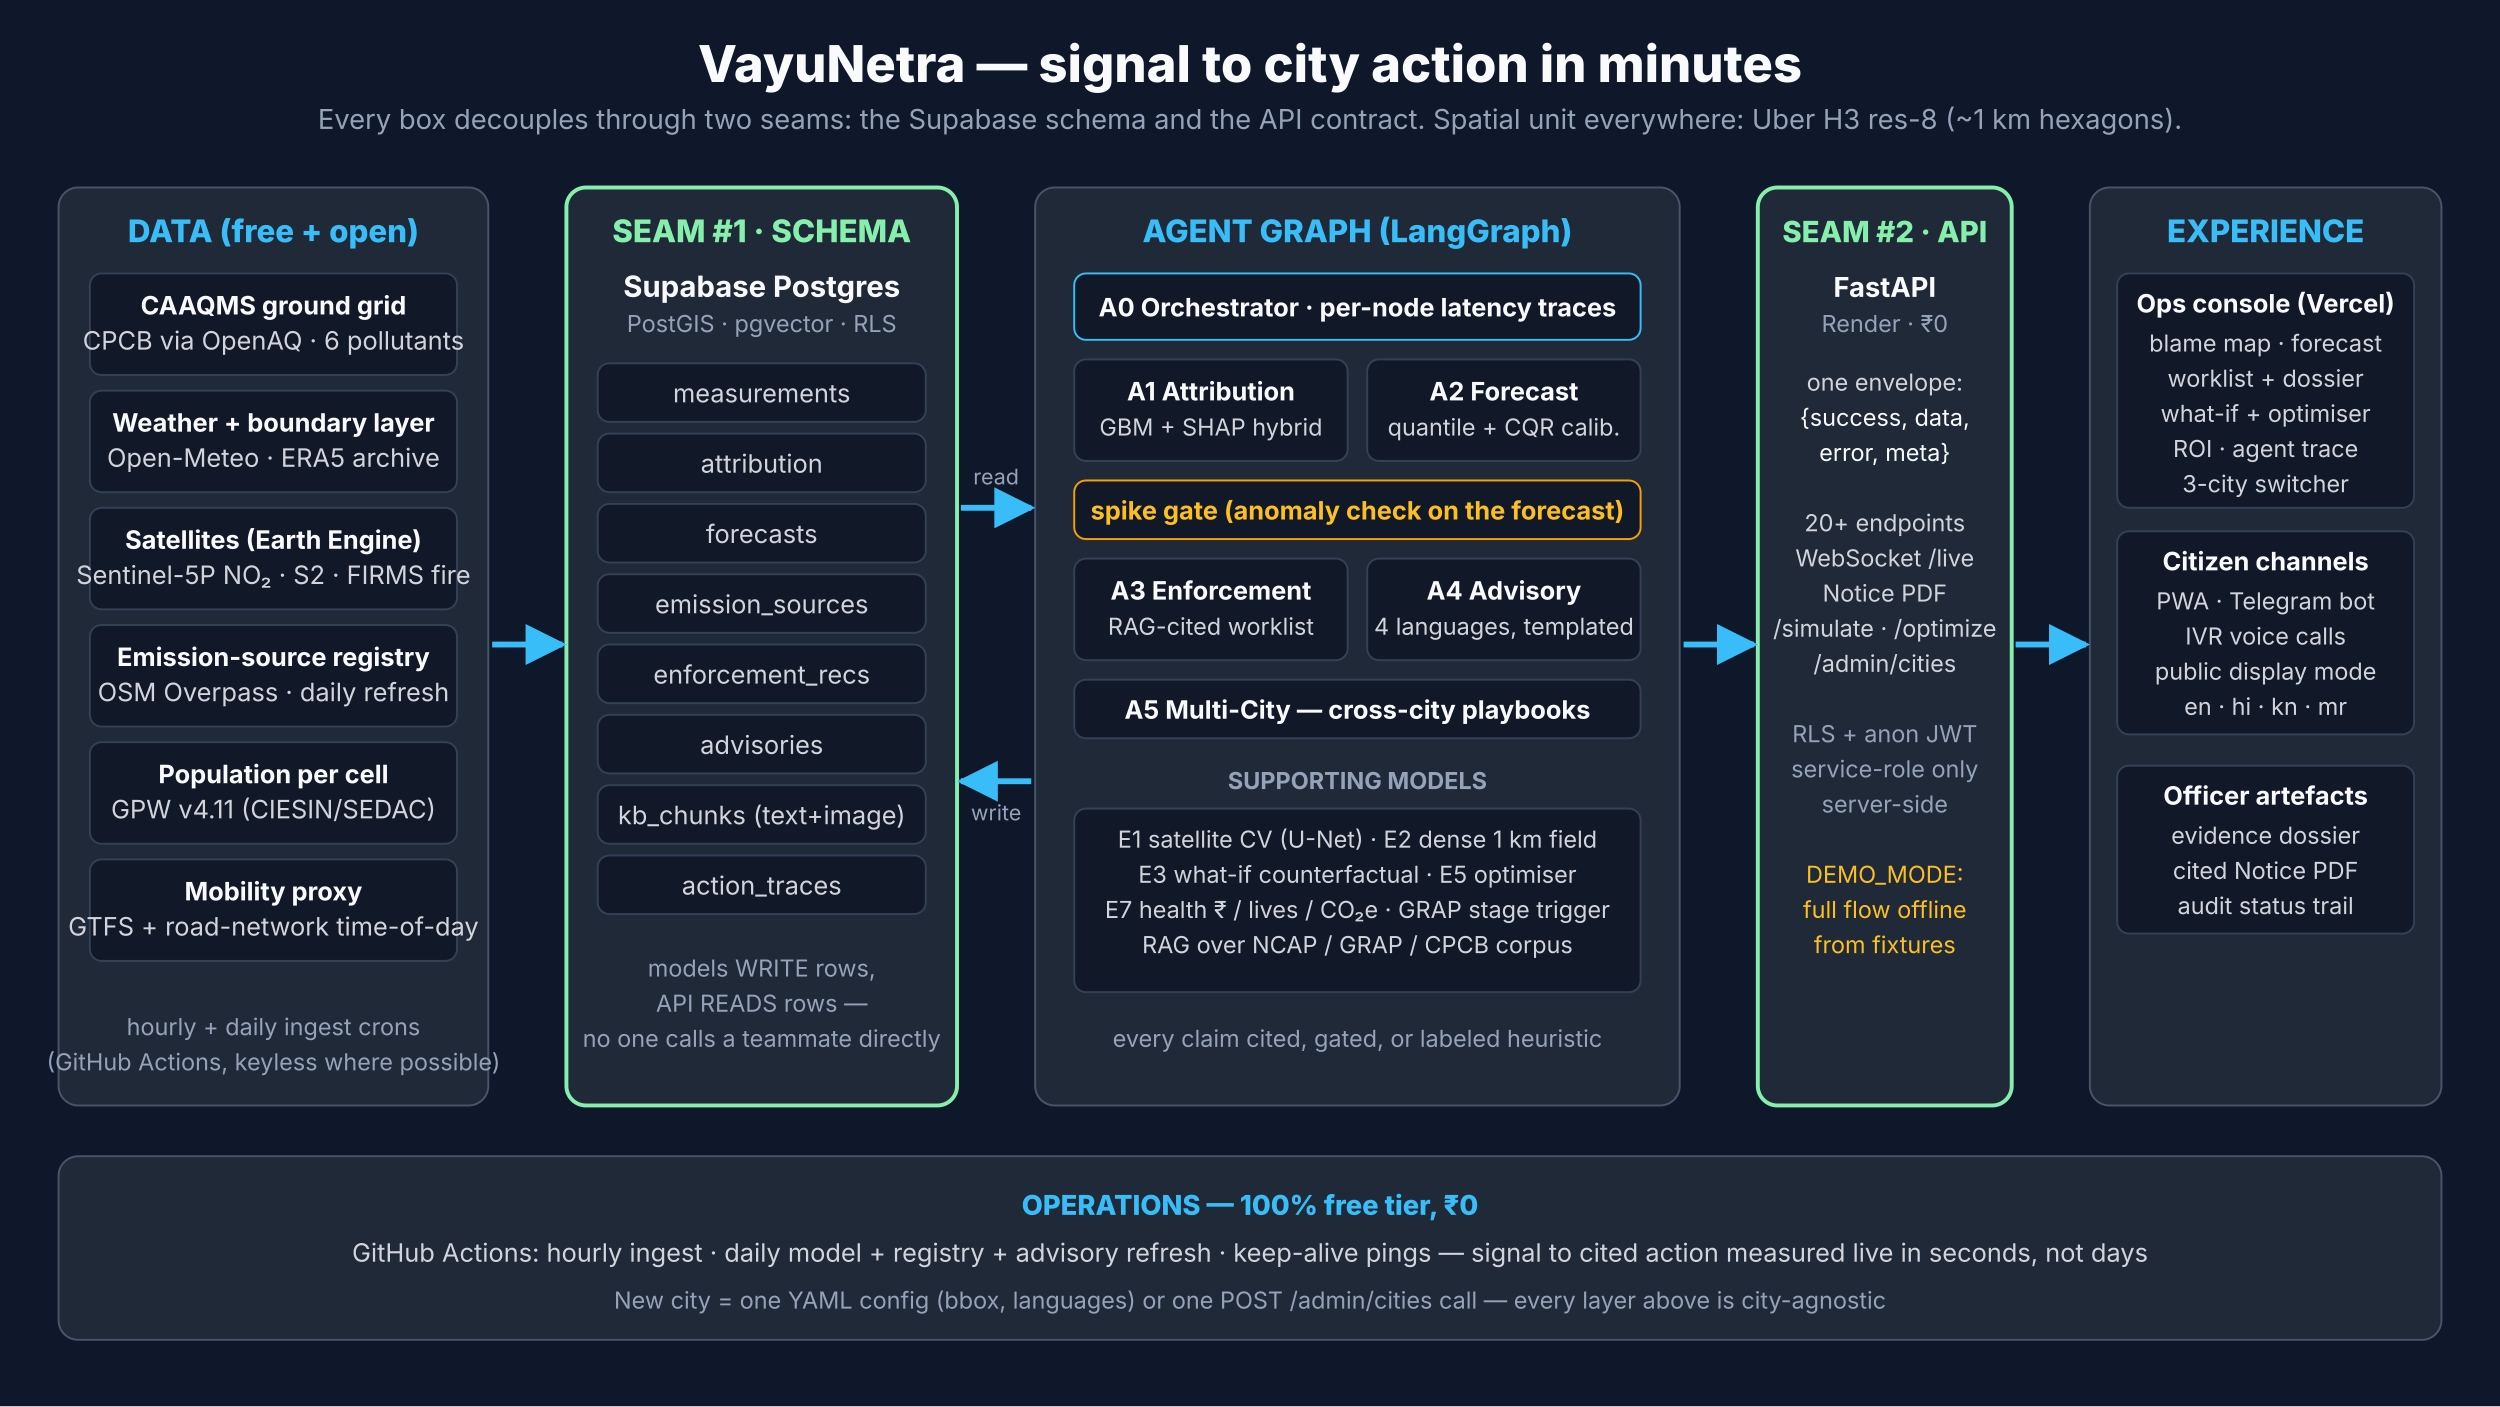
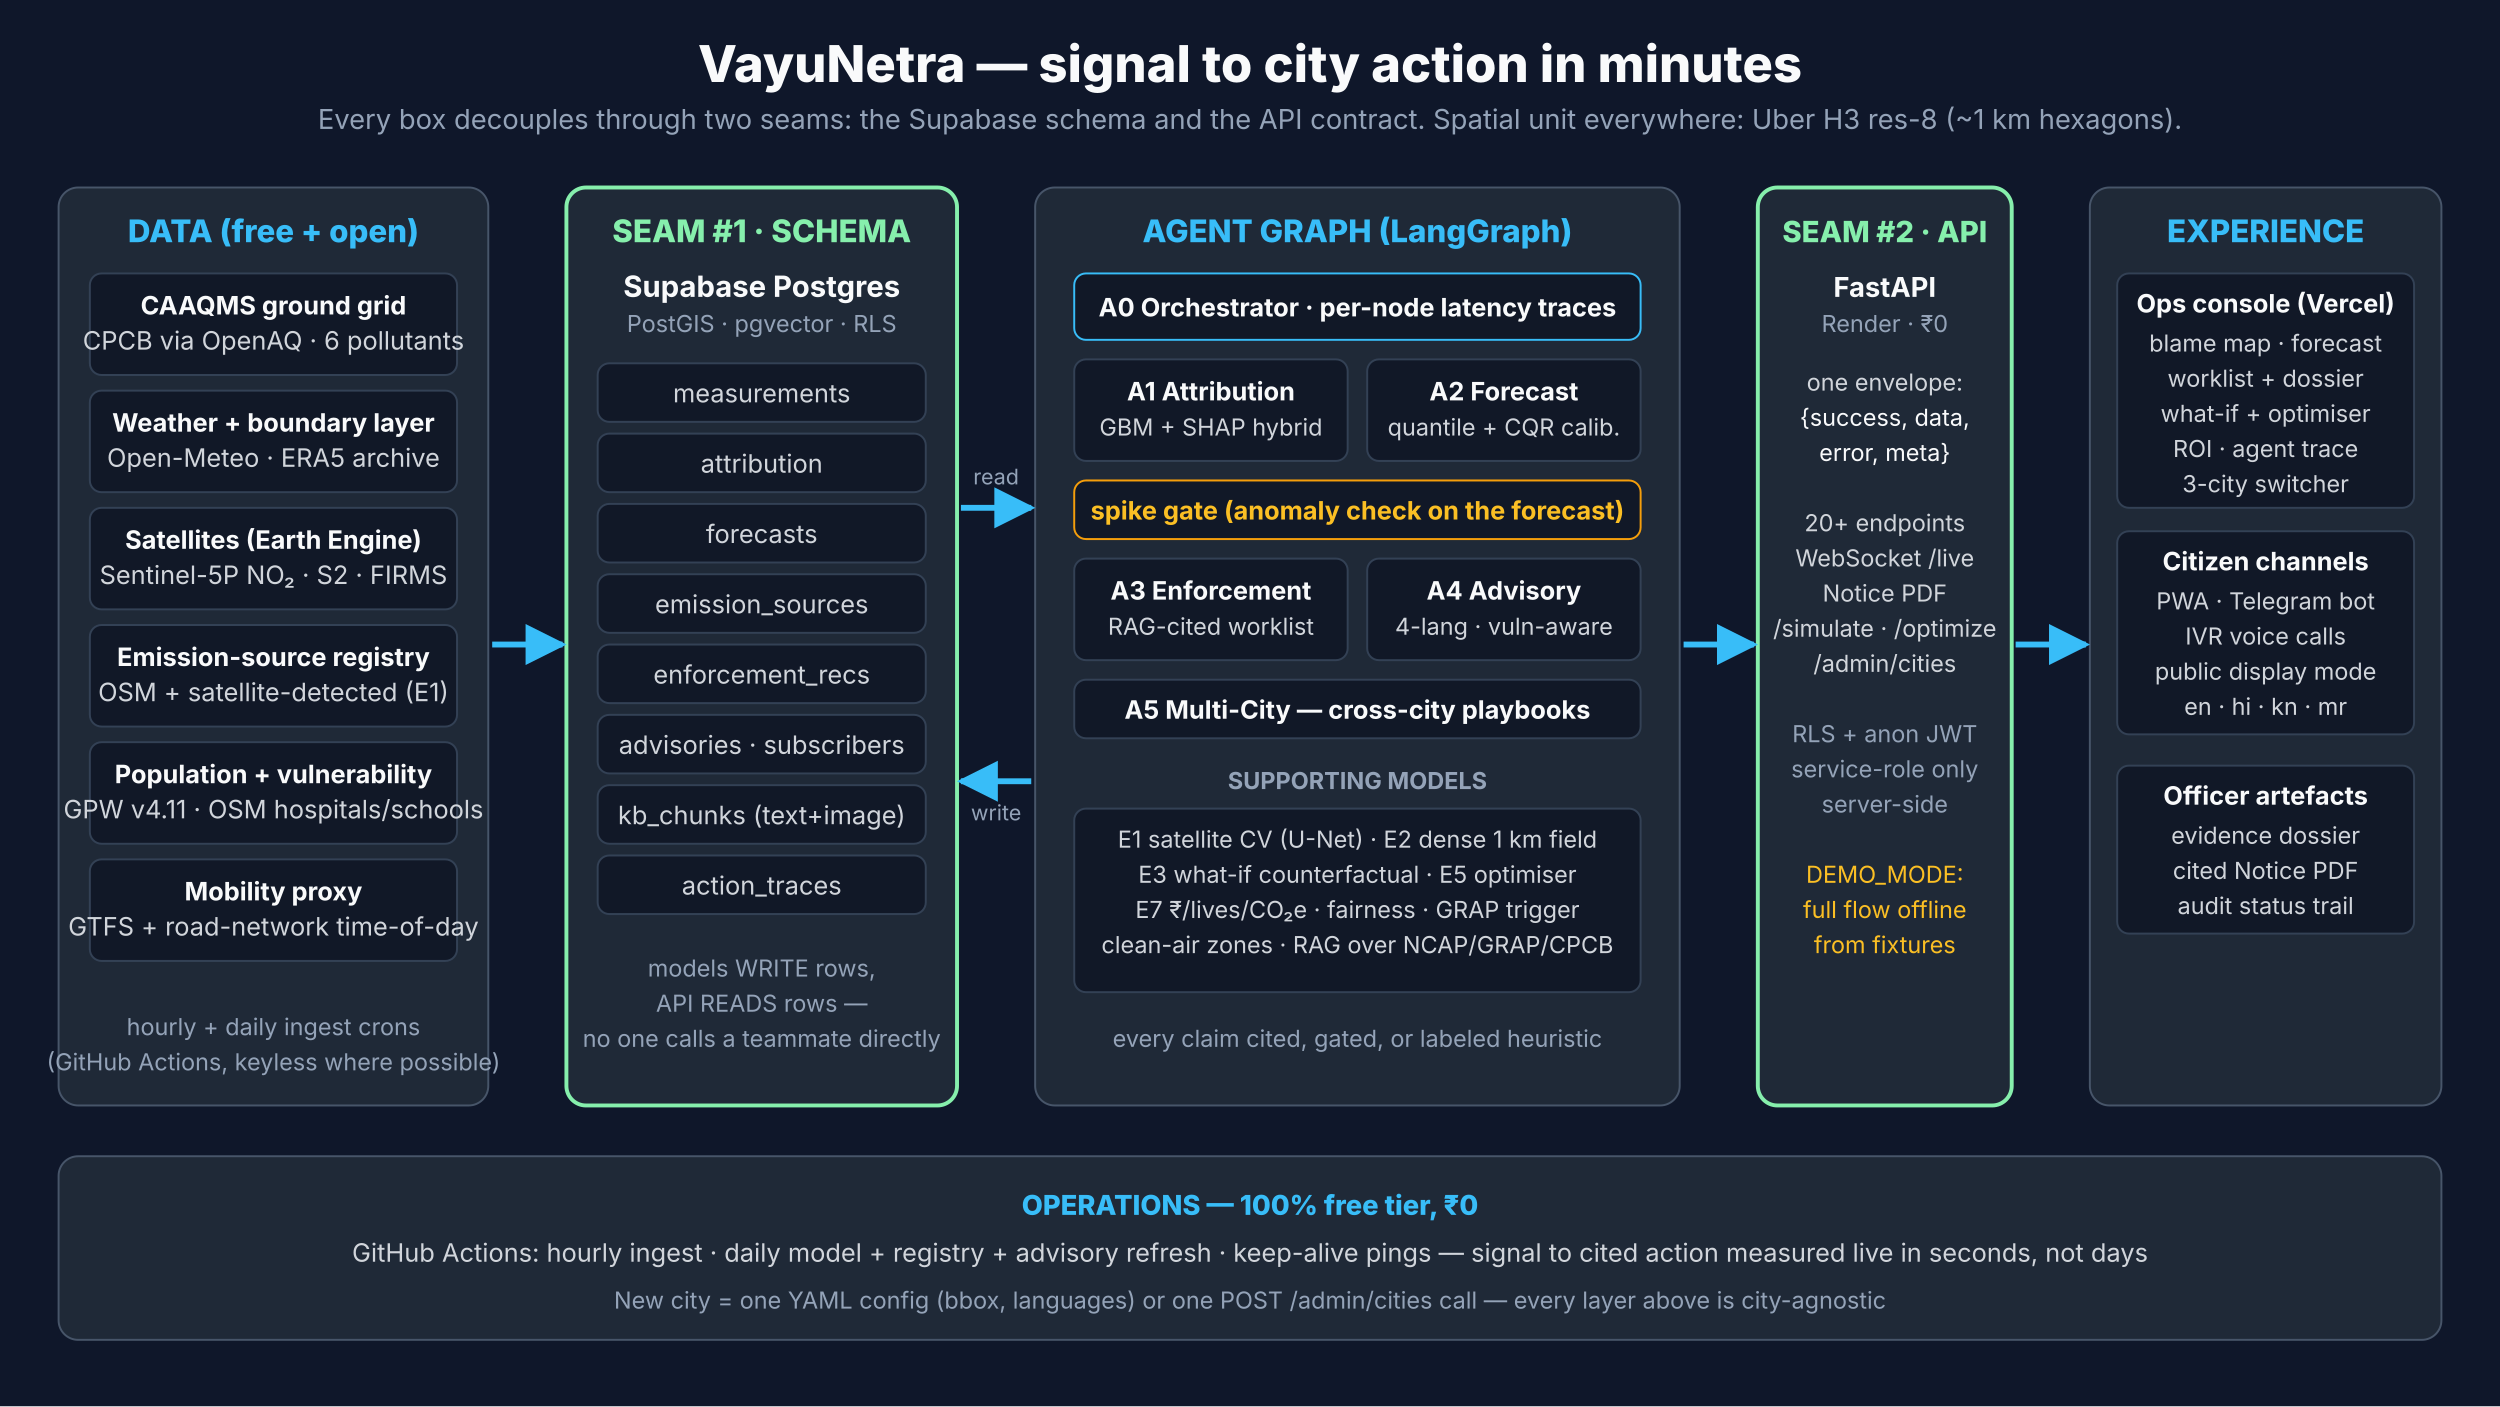
<svg xmlns="http://www.w3.org/2000/svg" viewBox="0 0 1280 720" font-family="Inter, Segoe UI, Arial, sans-serif">
  <defs>
    <marker id="arr" viewBox="0 0 10 10" refX="9" refY="5" markerWidth="7" markerHeight="7" orient="auto-start-reverse">
      <path d="M 0 0 L 10 5 L 0 10 z" fill="#38bdf8" />
    </marker>
  </defs>
  <rect width="1280" height="720" fill="#0f172a" />
  <text x="640" y="42" text-anchor="middle" fill="#f9fafb" font-size="26" font-weight="800">VayuNetra — signal to city action in minutes</text>
  <text x="640" y="66" text-anchor="middle" fill="#94a3b8" font-size="14">Every box decouples through two seams: the Supabase schema and the API contract. Spatial unit everywhere: Uber H3 res-8 (~1 km hexagons).</text>
  <rect x="30" y="96" width="220" height="470" rx="10" fill="#1f2937" stroke="#475569" />
  <text x="140" y="124" text-anchor="middle" fill="#38bdf8" font-size="16" font-weight="800">DATA (free + open)</text>
  <g fill="#d1d5db" font-size="13">
    <rect x="46" y="140" width="188" height="52" rx="6" fill="#111827" stroke="#334155" />
    <text x="140" y="161" text-anchor="middle" fill="#f9fafb" font-weight="700">CAAQMS ground grid</text>
    <text x="140" y="179" text-anchor="middle">CPCB via OpenAQ · 6 pollutants</text>
    <rect x="46" y="200" width="188" height="52" rx="6" fill="#111827" stroke="#334155" />
    <text x="140" y="221" text-anchor="middle" fill="#f9fafb" font-weight="700">Weather + boundary layer</text>
    <text x="140" y="239" text-anchor="middle">Open-Meteo · ERA5 archive</text>
    <rect x="46" y="260" width="188" height="52" rx="6" fill="#111827" stroke="#334155" />
    <text x="140" y="281" text-anchor="middle" fill="#f9fafb" font-weight="700">Satellites (Earth Engine)</text>
-     <text x="140" y="299" text-anchor="middle">Sentinel-5P NO₂ · S2 · FIRMS fire</text>
+     <text x="140" y="299" text-anchor="middle">Sentinel-5P NO₂ · S2 · FIRMS</text>
    <rect x="46" y="320" width="188" height="52" rx="6" fill="#111827" stroke="#334155" />
    <text x="140" y="341" text-anchor="middle" fill="#f9fafb" font-weight="700">Emission-source registry</text>
-     <text x="140" y="359" text-anchor="middle">OSM Overpass · daily refresh</text>
+     <text x="140" y="359" text-anchor="middle">OSM + satellite-detected (E1)</text>
    <rect x="46" y="380" width="188" height="52" rx="6" fill="#111827" stroke="#334155" />
-     <text x="140" y="401" text-anchor="middle" fill="#f9fafb" font-weight="700">Population per cell</text>
-     <text x="140" y="419" text-anchor="middle">GPW v4.11 (CIESIN/SEDAC)</text>
+     <text x="140" y="401" text-anchor="middle" fill="#f9fafb" font-weight="700">Population + vulnerability</text>
+     <text x="140" y="419" text-anchor="middle">GPW v4.11 · OSM hospitals/schools</text>
    <rect x="46" y="440" width="188" height="52" rx="6" fill="#111827" stroke="#334155" />
    <text x="140" y="461" text-anchor="middle" fill="#f9fafb" font-weight="700">Mobility proxy</text>
    <text x="140" y="479" text-anchor="middle">GTFS + road-network time-of-day</text>
    <text x="140" y="530" text-anchor="middle" fill="#94a3b8" font-size="12">hourly + daily ingest crons</text>
    <text x="140" y="548" text-anchor="middle" fill="#94a3b8" font-size="12">(GitHub Actions, keyless where possible)</text>
  </g>
  <rect x="290" y="96" width="200" height="470" rx="10" fill="#1f2937" stroke="#86efac" stroke-width="2" />
  <text x="390" y="124" text-anchor="middle" fill="#86efac" font-size="16" font-weight="800">SEAM #1 · SCHEMA</text>
  <g fill="#d1d5db" font-size="13">
    <text x="390" y="152" text-anchor="middle" fill="#f9fafb" font-size="15" font-weight="700">Supabase Postgres</text>
    <text x="390" y="170" text-anchor="middle" fill="#94a3b8" font-size="12">PostGIS · pgvector · RLS</text>
    <rect x="306" y="186" width="168" height="30" rx="6" fill="#111827" stroke="#334155" />
    <text x="390" y="206" text-anchor="middle">measurements</text>
    <rect x="306" y="222" width="168" height="30" rx="6" fill="#111827" stroke="#334155" />
    <text x="390" y="242" text-anchor="middle">attribution</text>
    <rect x="306" y="258" width="168" height="30" rx="6" fill="#111827" stroke="#334155" />
    <text x="390" y="278" text-anchor="middle">forecasts</text>
    <rect x="306" y="294" width="168" height="30" rx="6" fill="#111827" stroke="#334155" />
    <text x="390" y="314" text-anchor="middle">emission_sources</text>
    <rect x="306" y="330" width="168" height="30" rx="6" fill="#111827" stroke="#334155" />
    <text x="390" y="350" text-anchor="middle">enforcement_recs</text>
    <rect x="306" y="366" width="168" height="30" rx="6" fill="#111827" stroke="#334155" />
-     <text x="390" y="386" text-anchor="middle">advisories</text>
+     <text x="390" y="386" text-anchor="middle">advisories · subscribers</text>
    <rect x="306" y="402" width="168" height="30" rx="6" fill="#111827" stroke="#334155" />
    <text x="390" y="422" text-anchor="middle">kb_chunks (text+image)</text>
    <rect x="306" y="438" width="168" height="30" rx="6" fill="#111827" stroke="#334155" />
    <text x="390" y="458" text-anchor="middle">action_traces</text>
    <text x="390" y="500" text-anchor="middle" fill="#94a3b8" font-size="12">models WRITE rows,</text>
    <text x="390" y="518" text-anchor="middle" fill="#94a3b8" font-size="12">API READS rows —</text>
    <text x="390" y="536" text-anchor="middle" fill="#94a3b8" font-size="12">no one calls a teammate directly</text>
  </g>
  <rect x="530" y="96" width="330" height="470" rx="10" fill="#1f2937" stroke="#475569" />
  <text x="695" y="124" text-anchor="middle" fill="#38bdf8" font-size="16" font-weight="800">AGENT GRAPH (LangGraph)</text>
  <g fill="#d1d5db" font-size="13">
    <rect x="550" y="140" width="290" height="34" rx="6" fill="#111827" stroke="#38bdf8" />
    <text x="695" y="162" text-anchor="middle" fill="#f9fafb" font-weight="700">A0 Orchestrator · per-node latency traces</text>
    <rect x="550" y="184" width="140" height="52" rx="6" fill="#111827" stroke="#334155" />
    <text x="620" y="205" text-anchor="middle" fill="#f9fafb" font-weight="700">A1 Attribution</text>
    <text x="620" y="223" text-anchor="middle" font-size="12">GBM + SHAP hybrid</text>
    <rect x="700" y="184" width="140" height="52" rx="6" fill="#111827" stroke="#334155" />
    <text x="770" y="205" text-anchor="middle" fill="#f9fafb" font-weight="700">A2 Forecast</text>
    <text x="770" y="223" text-anchor="middle" font-size="12">quantile + CQR calib.</text>
    <rect x="550" y="246" width="290" height="30" rx="6" fill="#111827" stroke="#f59e0b" />
    <text x="695" y="266" text-anchor="middle" fill="#fbbf24" font-weight="700">spike gate (anomaly check on the forecast)</text>
    <rect x="550" y="286" width="140" height="52" rx="6" fill="#111827" stroke="#334155" />
    <text x="620" y="307" text-anchor="middle" fill="#f9fafb" font-weight="700">A3 Enforcement</text>
    <text x="620" y="325" text-anchor="middle" font-size="12">RAG-cited worklist</text>
    <rect x="700" y="286" width="140" height="52" rx="6" fill="#111827" stroke="#334155" />
    <text x="770" y="307" text-anchor="middle" fill="#f9fafb" font-weight="700">A4 Advisory</text>
-     <text x="770" y="325" text-anchor="middle" font-size="12">4 languages, templated</text>
+     <text x="770" y="325" text-anchor="middle" font-size="12">4-lang · vuln-aware</text>
    <rect x="550" y="348" width="290" height="30" rx="6" fill="#111827" stroke="#334155" />
    <text x="695" y="368" text-anchor="middle" fill="#f9fafb" font-weight="700">A5 Multi-City — cross-city playbooks</text>
    <text x="695" y="404" text-anchor="middle" fill="#94a3b8" font-size="12" font-weight="700">SUPPORTING MODELS</text>
    <rect x="550" y="414" width="290" height="94" rx="6" fill="#111827" stroke="#334155" />
    <text x="695" y="434" text-anchor="middle" font-size="12">E1 satellite CV (U-Net) · E2 dense 1 km field</text>
    <text x="695" y="452" text-anchor="middle" font-size="12">E3 what-if counterfactual · E5 optimiser</text>
-     <text x="695" y="470" text-anchor="middle" font-size="12">E7 health ₹ / lives / CO₂e · GRAP stage trigger</text>
-     <text x="695" y="488" text-anchor="middle" font-size="12">RAG over NCAP / GRAP / CPCB corpus</text>
+     <text x="695" y="470" text-anchor="middle" font-size="12">E7 ₹/lives/CO₂e · fairness · GRAP trigger</text>
+     <text x="695" y="488" text-anchor="middle" font-size="12">clean-air zones · RAG over NCAP/GRAP/CPCB</text>
    <text x="695" y="536" text-anchor="middle" fill="#94a3b8" font-size="12">every claim cited, gated, or labeled heuristic</text>
  </g>
  <rect x="900" y="96" width="130" height="470" rx="10" fill="#1f2937" stroke="#86efac" stroke-width="2" />
  <text x="965" y="124" text-anchor="middle" fill="#86efac" font-size="15" font-weight="800">SEAM #2 · API</text>
  <g fill="#d1d5db" font-size="12">
    <text x="965" y="152" text-anchor="middle" fill="#f9fafb" font-size="14" font-weight="700">FastAPI</text>
    <text x="965" y="170" text-anchor="middle" fill="#94a3b8">Render · ₹0</text>
    <text x="965" y="200" text-anchor="middle">one envelope:</text>
    <text x="965" y="218" text-anchor="middle" fill="#f9fafb">{success, data,</text>
    <text x="965" y="236" text-anchor="middle" fill="#f9fafb">error, meta}</text>
    <text x="965" y="272" text-anchor="middle">20+ endpoints</text>
    <text x="965" y="290" text-anchor="middle">WebSocket /live</text>
    <text x="965" y="308" text-anchor="middle">Notice PDF</text>
    <text x="965" y="326" text-anchor="middle">/simulate · /optimize</text>
    <text x="965" y="344" text-anchor="middle">/admin/cities</text>
    <text x="965" y="380" text-anchor="middle" fill="#94a3b8">RLS + anon JWT</text>
    <text x="965" y="398" text-anchor="middle" fill="#94a3b8">service-role only</text>
    <text x="965" y="416" text-anchor="middle" fill="#94a3b8">server-side</text>
    <text x="965" y="452" text-anchor="middle" fill="#fbbf24">DEMO_MODE:</text>
    <text x="965" y="470" text-anchor="middle" fill="#fbbf24">full flow offline</text>
    <text x="965" y="488" text-anchor="middle" fill="#fbbf24">from fixtures</text>
  </g>
  <rect x="1070" y="96" width="180" height="470" rx="10" fill="#1f2937" stroke="#475569" />
  <text x="1160" y="124" text-anchor="middle" fill="#38bdf8" font-size="16" font-weight="800">EXPERIENCE</text>
  <g fill="#d1d5db" font-size="12">
    <rect x="1084" y="140" width="152" height="120" rx="6" fill="#111827" stroke="#334155" />
    <text x="1160" y="160" text-anchor="middle" fill="#f9fafb" font-size="13" font-weight="700">Ops console (Vercel)</text>
    <text x="1160" y="180" text-anchor="middle">blame map · forecast</text>
    <text x="1160" y="198" text-anchor="middle">worklist + dossier</text>
    <text x="1160" y="216" text-anchor="middle">what-if + optimiser</text>
    <text x="1160" y="234" text-anchor="middle">ROI · agent trace</text>
    <text x="1160" y="252" text-anchor="middle">3-city switcher</text>
    <rect x="1084" y="272" width="152" height="104" rx="6" fill="#111827" stroke="#334155" />
    <text x="1160" y="292" text-anchor="middle" fill="#f9fafb" font-size="13" font-weight="700">Citizen channels</text>
    <text x="1160" y="312" text-anchor="middle">PWA · Telegram bot</text>
    <text x="1160" y="330" text-anchor="middle">IVR voice calls</text>
    <text x="1160" y="348" text-anchor="middle">public display mode</text>
    <text x="1160" y="366" text-anchor="middle">en · hi · kn · mr</text>
    <rect x="1084" y="392" width="152" height="86" rx="6" fill="#111827" stroke="#334155" />
    <text x="1160" y="412" text-anchor="middle" fill="#f9fafb" font-size="13" font-weight="700">Officer artefacts</text>
    <text x="1160" y="432" text-anchor="middle">evidence dossier</text>
    <text x="1160" y="450" text-anchor="middle">cited Notice PDF</text>
    <text x="1160" y="468" text-anchor="middle">audit status trail</text>
  </g>
  <line x1="252" y1="330" x2="288" y2="330" stroke="#38bdf8" stroke-width="3" marker-end="url(#arr)" />
  <line x1="492" y1="260" x2="528" y2="260" stroke="#38bdf8" stroke-width="3" marker-end="url(#arr)" />
  <line x1="528" y1="400" x2="492" y2="400" stroke="#38bdf8" stroke-width="3" marker-end="url(#arr)" />
  <text x="510" y="248" text-anchor="middle" fill="#94a3b8" font-size="11">read</text>
  <text x="510" y="420" text-anchor="middle" fill="#94a3b8" font-size="11">write</text>
  <line x1="862" y1="330" x2="898" y2="330" stroke="#38bdf8" stroke-width="3" marker-end="url(#arr)" />
  <line x1="1032" y1="330" x2="1068" y2="330" stroke="#38bdf8" stroke-width="3" marker-end="url(#arr)" />
  <rect x="30" y="592" width="1220" height="94" rx="10" fill="#1f2937" stroke="#475569" />
  <text x="640" y="622" text-anchor="middle" fill="#38bdf8" font-size="14" font-weight="800">OPERATIONS — 100% free tier, ₹0</text>
  <text x="640" y="646" text-anchor="middle" fill="#d1d5db" font-size="13">GitHub Actions: hourly ingest · daily model + registry + advisory refresh · keep-alive pings — signal to cited action measured live in seconds, not days</text>
  <text x="640" y="670" text-anchor="middle" fill="#94a3b8" font-size="12">New city = one YAML config (bbox, languages) or one POST /admin/cities call — every layer above is city-agnostic</text>
</svg>
